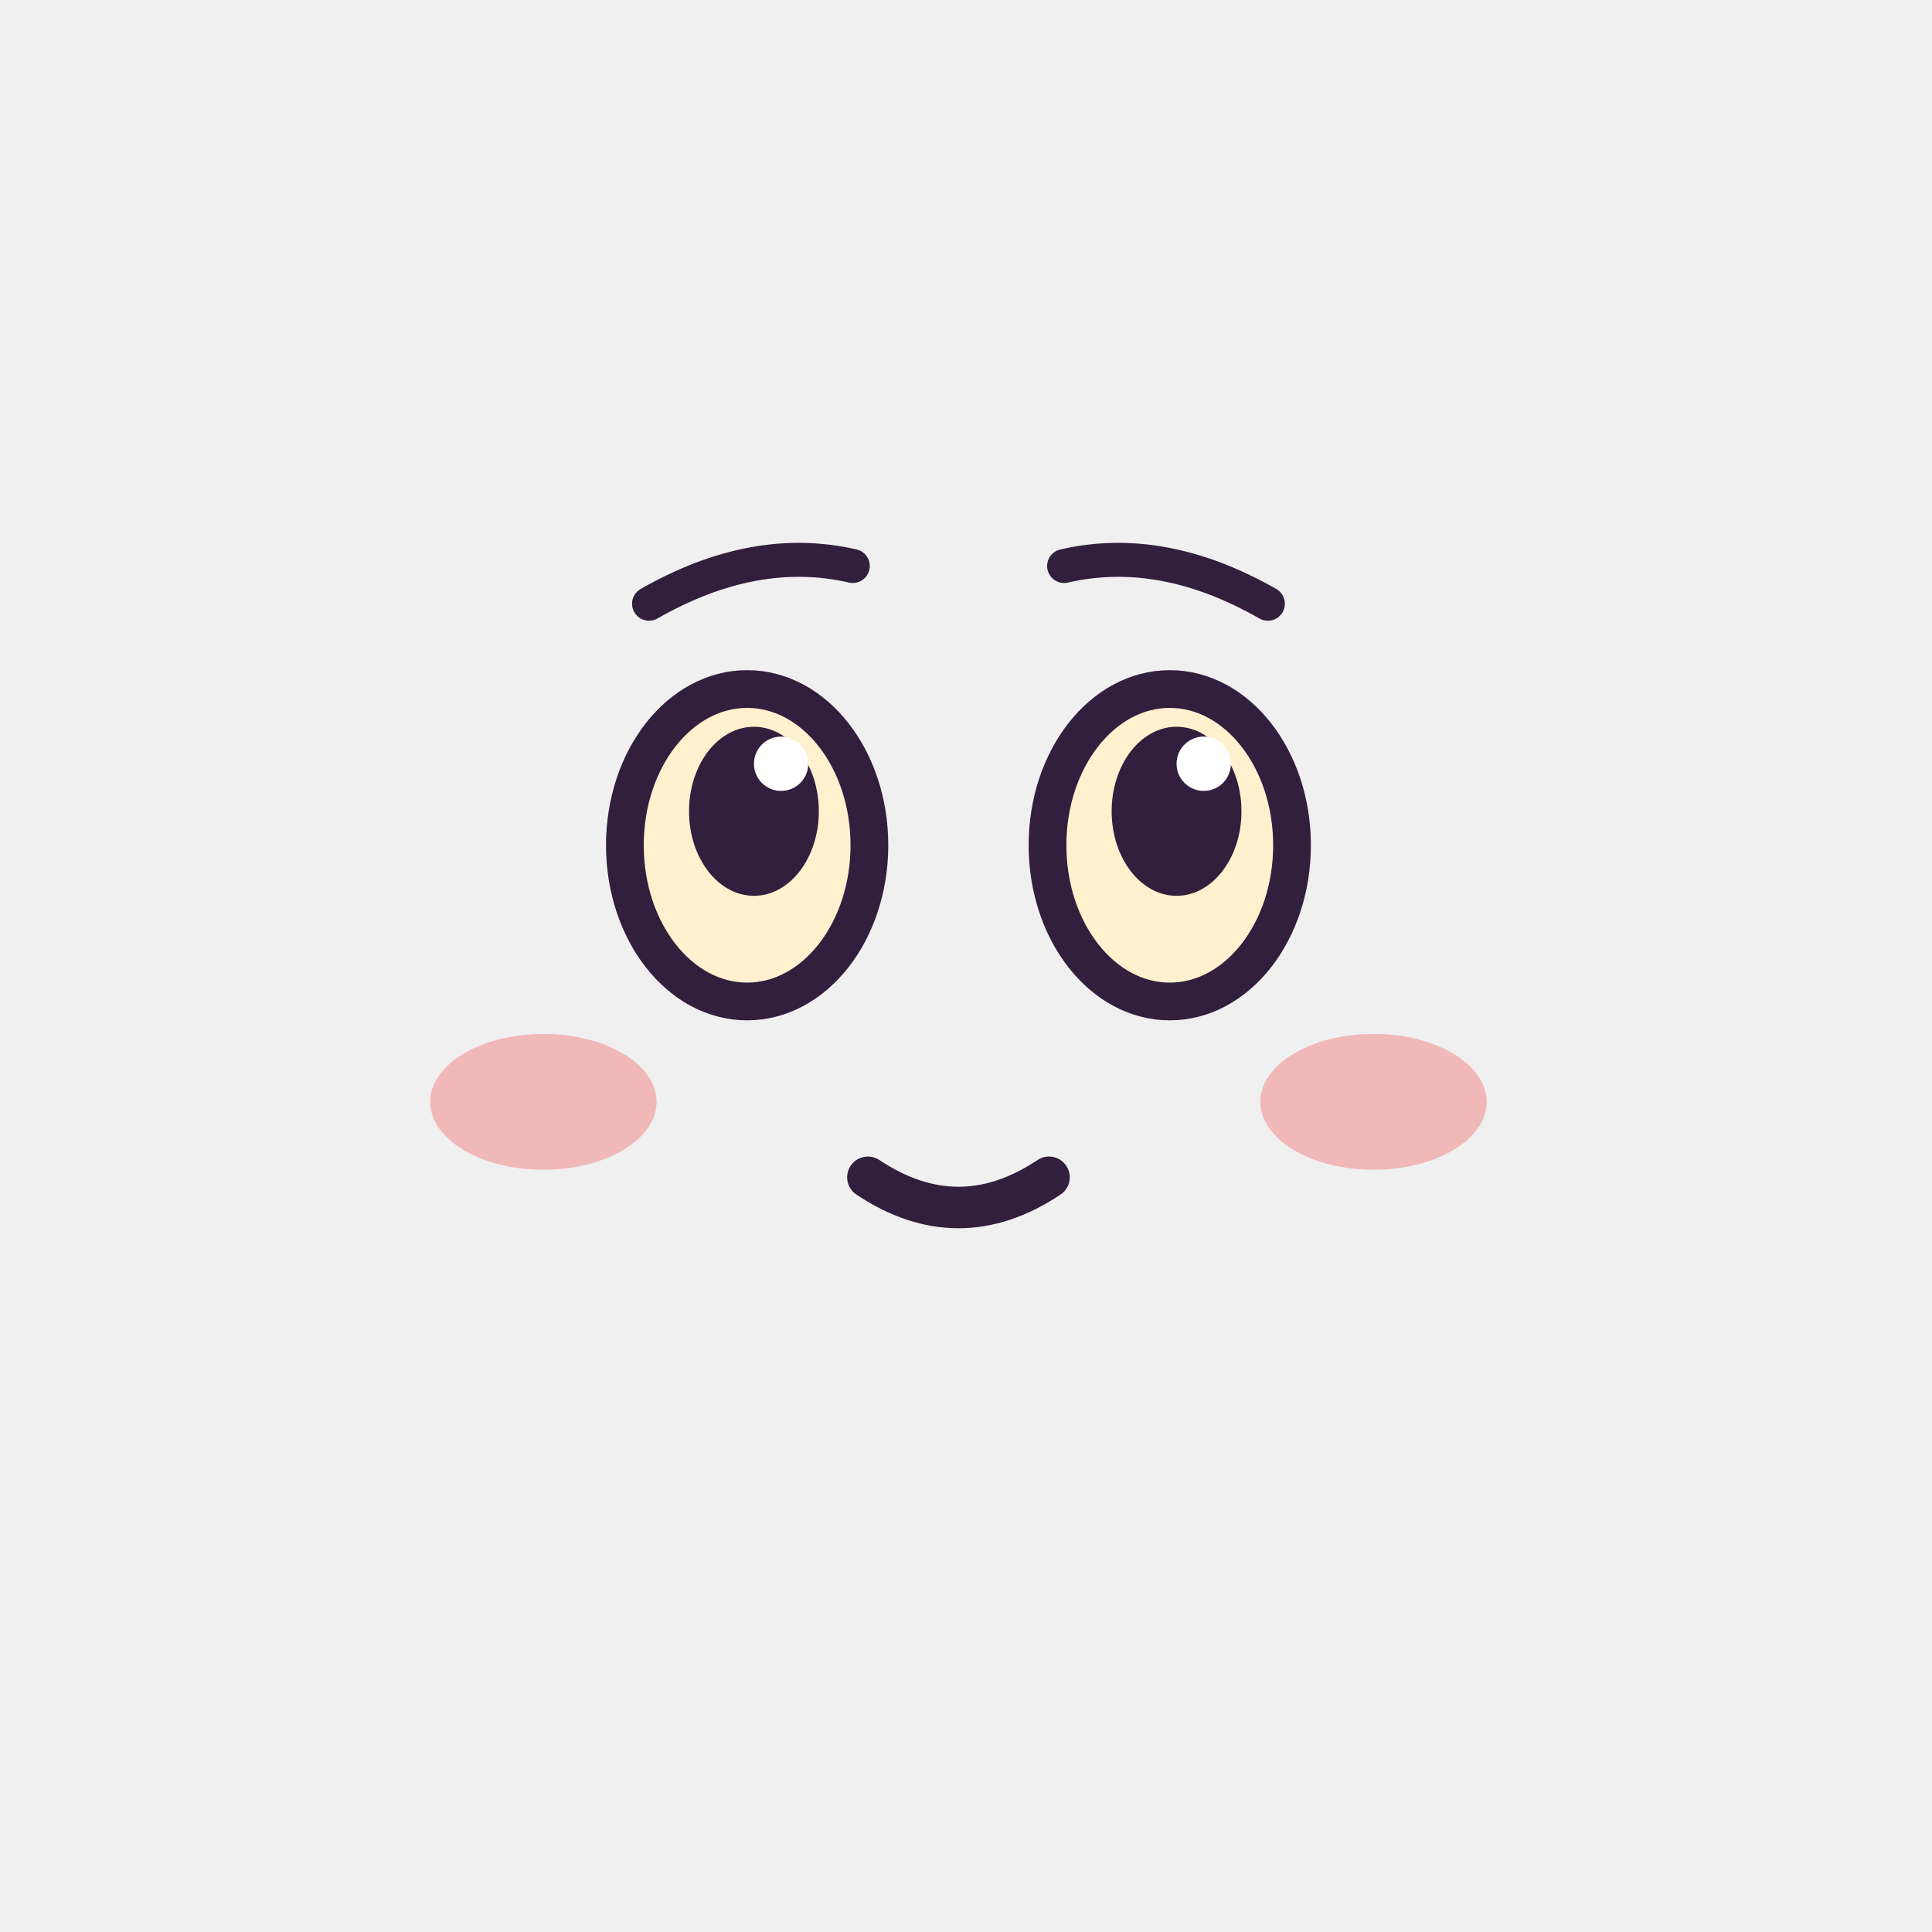
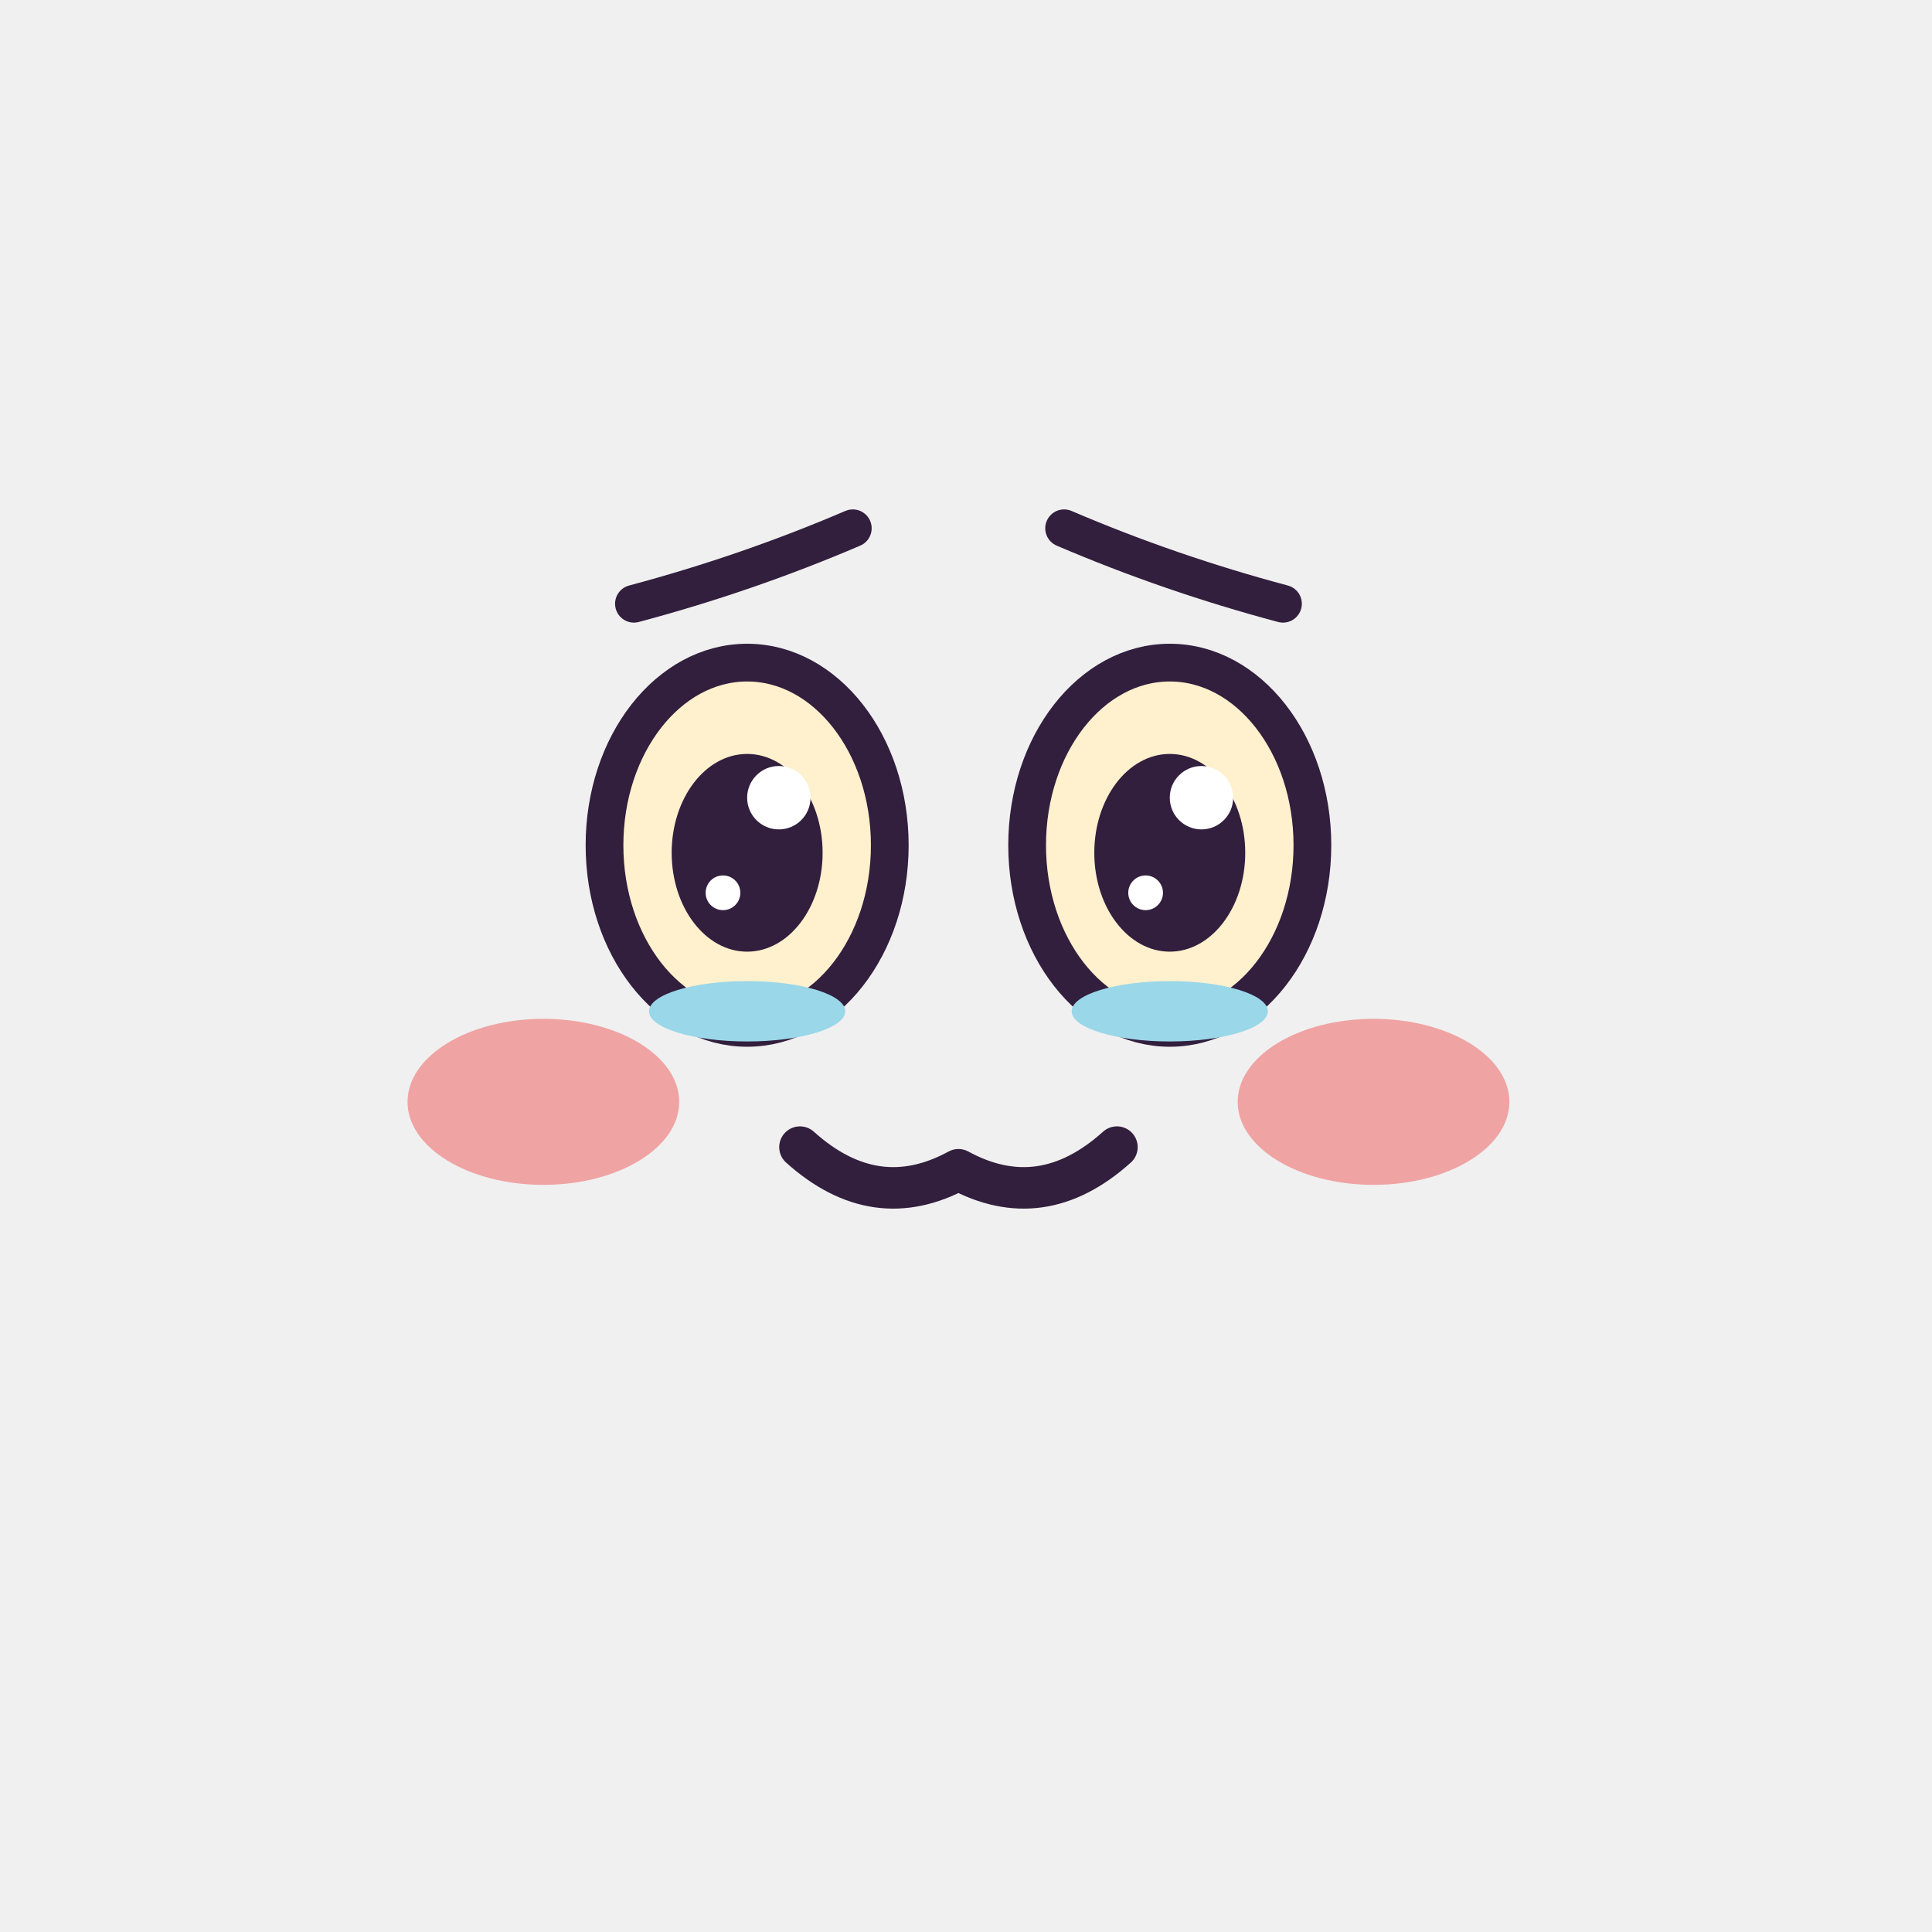
<svg xmlns="http://www.w3.org/2000/svg" width="256" height="256" viewBox="0 0 256 256">
  <g stroke="#321E3D" stroke-width="8" stroke-linecap="round" stroke-linejoin="round">
-     <ellipse cx="72" cy="146" rx="15" ry="9" fill="#F08A8A" stroke="none" opacity=".55" />
-     <ellipse cx="182" cy="146" rx="15" ry="9" fill="#F08A8A" stroke="none" opacity=".55" />
-     <ellipse cx="99" cy="112" rx="16.2" ry="20.7" fill="#FFF0CE" stroke-width="5" />
-     <ellipse cx="99.9" cy="107.5" rx="8.6" ry="11.2" fill="#321E3D" stroke="none" />
-     <circle cx="103.5" cy="101.2" r="3.6" fill="white" stroke="none" />
-     <ellipse cx="155" cy="112" rx="16.2" ry="20.7" fill="#FFF0CE" stroke-width="5" />
-     <ellipse cx="155.9" cy="107.5" rx="8.6" ry="11.2" fill="#321E3D" stroke="none" />
-     <circle cx="159.5" cy="101.2" r="3.6" fill="white" stroke="none" />
-     <path d="M 86 80 Q 100 72 113 75" fill="none" stroke-width="4.5" />
-     <path d="M 141 75 Q 154 72 168 80" fill="none" stroke-width="4.5" />
-     <path d="M 115 156 Q 127 164 139 156" fill="none" stroke-width="5.5" />
+     <ellipse cx="72" cy="146" rx="18" ry="11" fill="#F08A8A" stroke="none" opacity=".75" />
+     <ellipse cx="182" cy="146" rx="18" ry="11" fill="#F08A8A" stroke="none" opacity=".75" />
+     <ellipse cx="99" cy="112" rx="18.9" ry="24.2" fill="#FFF0CE" stroke-width="5" />
+     <ellipse cx="99.0" cy="113.0" rx="10.0" ry="13.1" fill="#321E3D" stroke="none" />
+     <circle cx="103.2" cy="105.7" r="4.2" fill="white" stroke="none" />
+     <circle cx="95.8" cy="118.3" r="2.3" fill="white" stroke="none" />
+     <ellipse cx="155" cy="112" rx="18.9" ry="24.2" fill="#FFF0CE" stroke-width="5" />
+     <ellipse cx="155.0" cy="113.0" rx="10.0" ry="13.1" fill="#321E3D" stroke="none" />
+     <circle cx="159.2" cy="105.7" r="4.2" fill="white" stroke="none" />
+     <circle cx="151.8" cy="118.3" r="2.3" fill="white" stroke="none" />
+     <ellipse cx="99" cy="134" rx="13" ry="4" fill="#9AD7E8" stroke="none" />
+     <ellipse cx="155" cy="134" rx="13" ry="4" fill="#9AD7E8" stroke="none" />
+     <path d="M 84 80 Q 99 76 113 70" fill="none" stroke-width="5" />
+     <path d="M 141 70 Q 155 76 170 80" fill="none" stroke-width="5" />
+     <path d="M 106 152 Q 116 161 127 155 Q 138 161 148 152" fill="none" stroke-width="5.5" />
  </g>
</svg>
